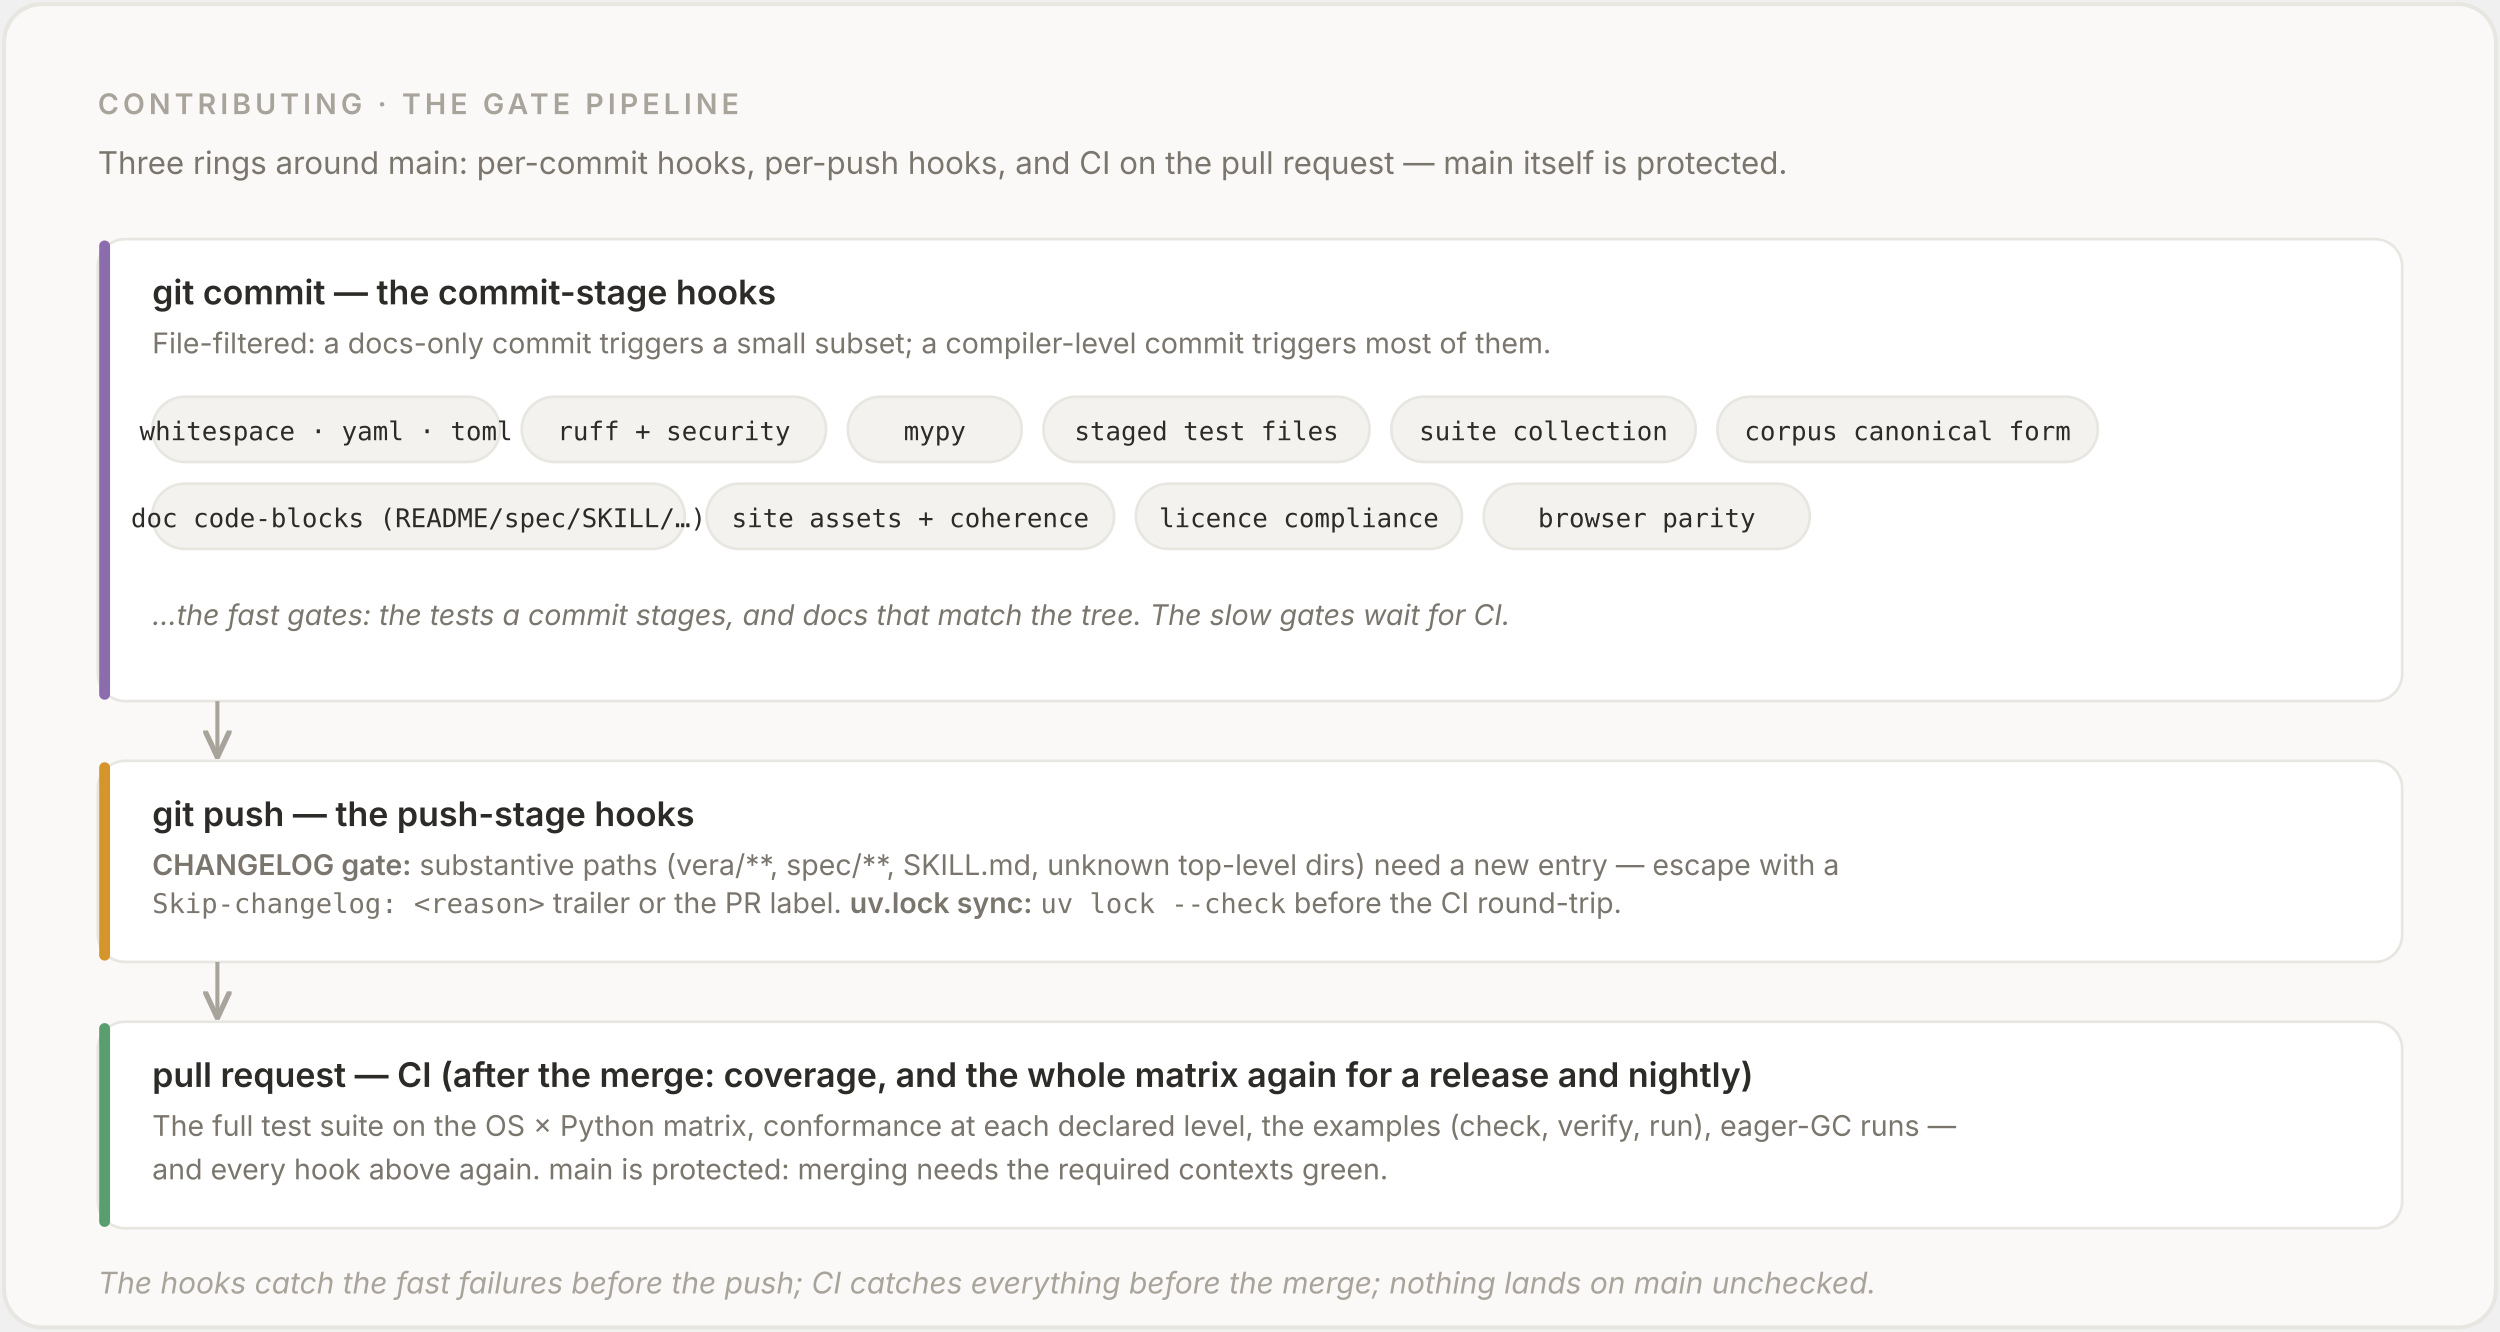
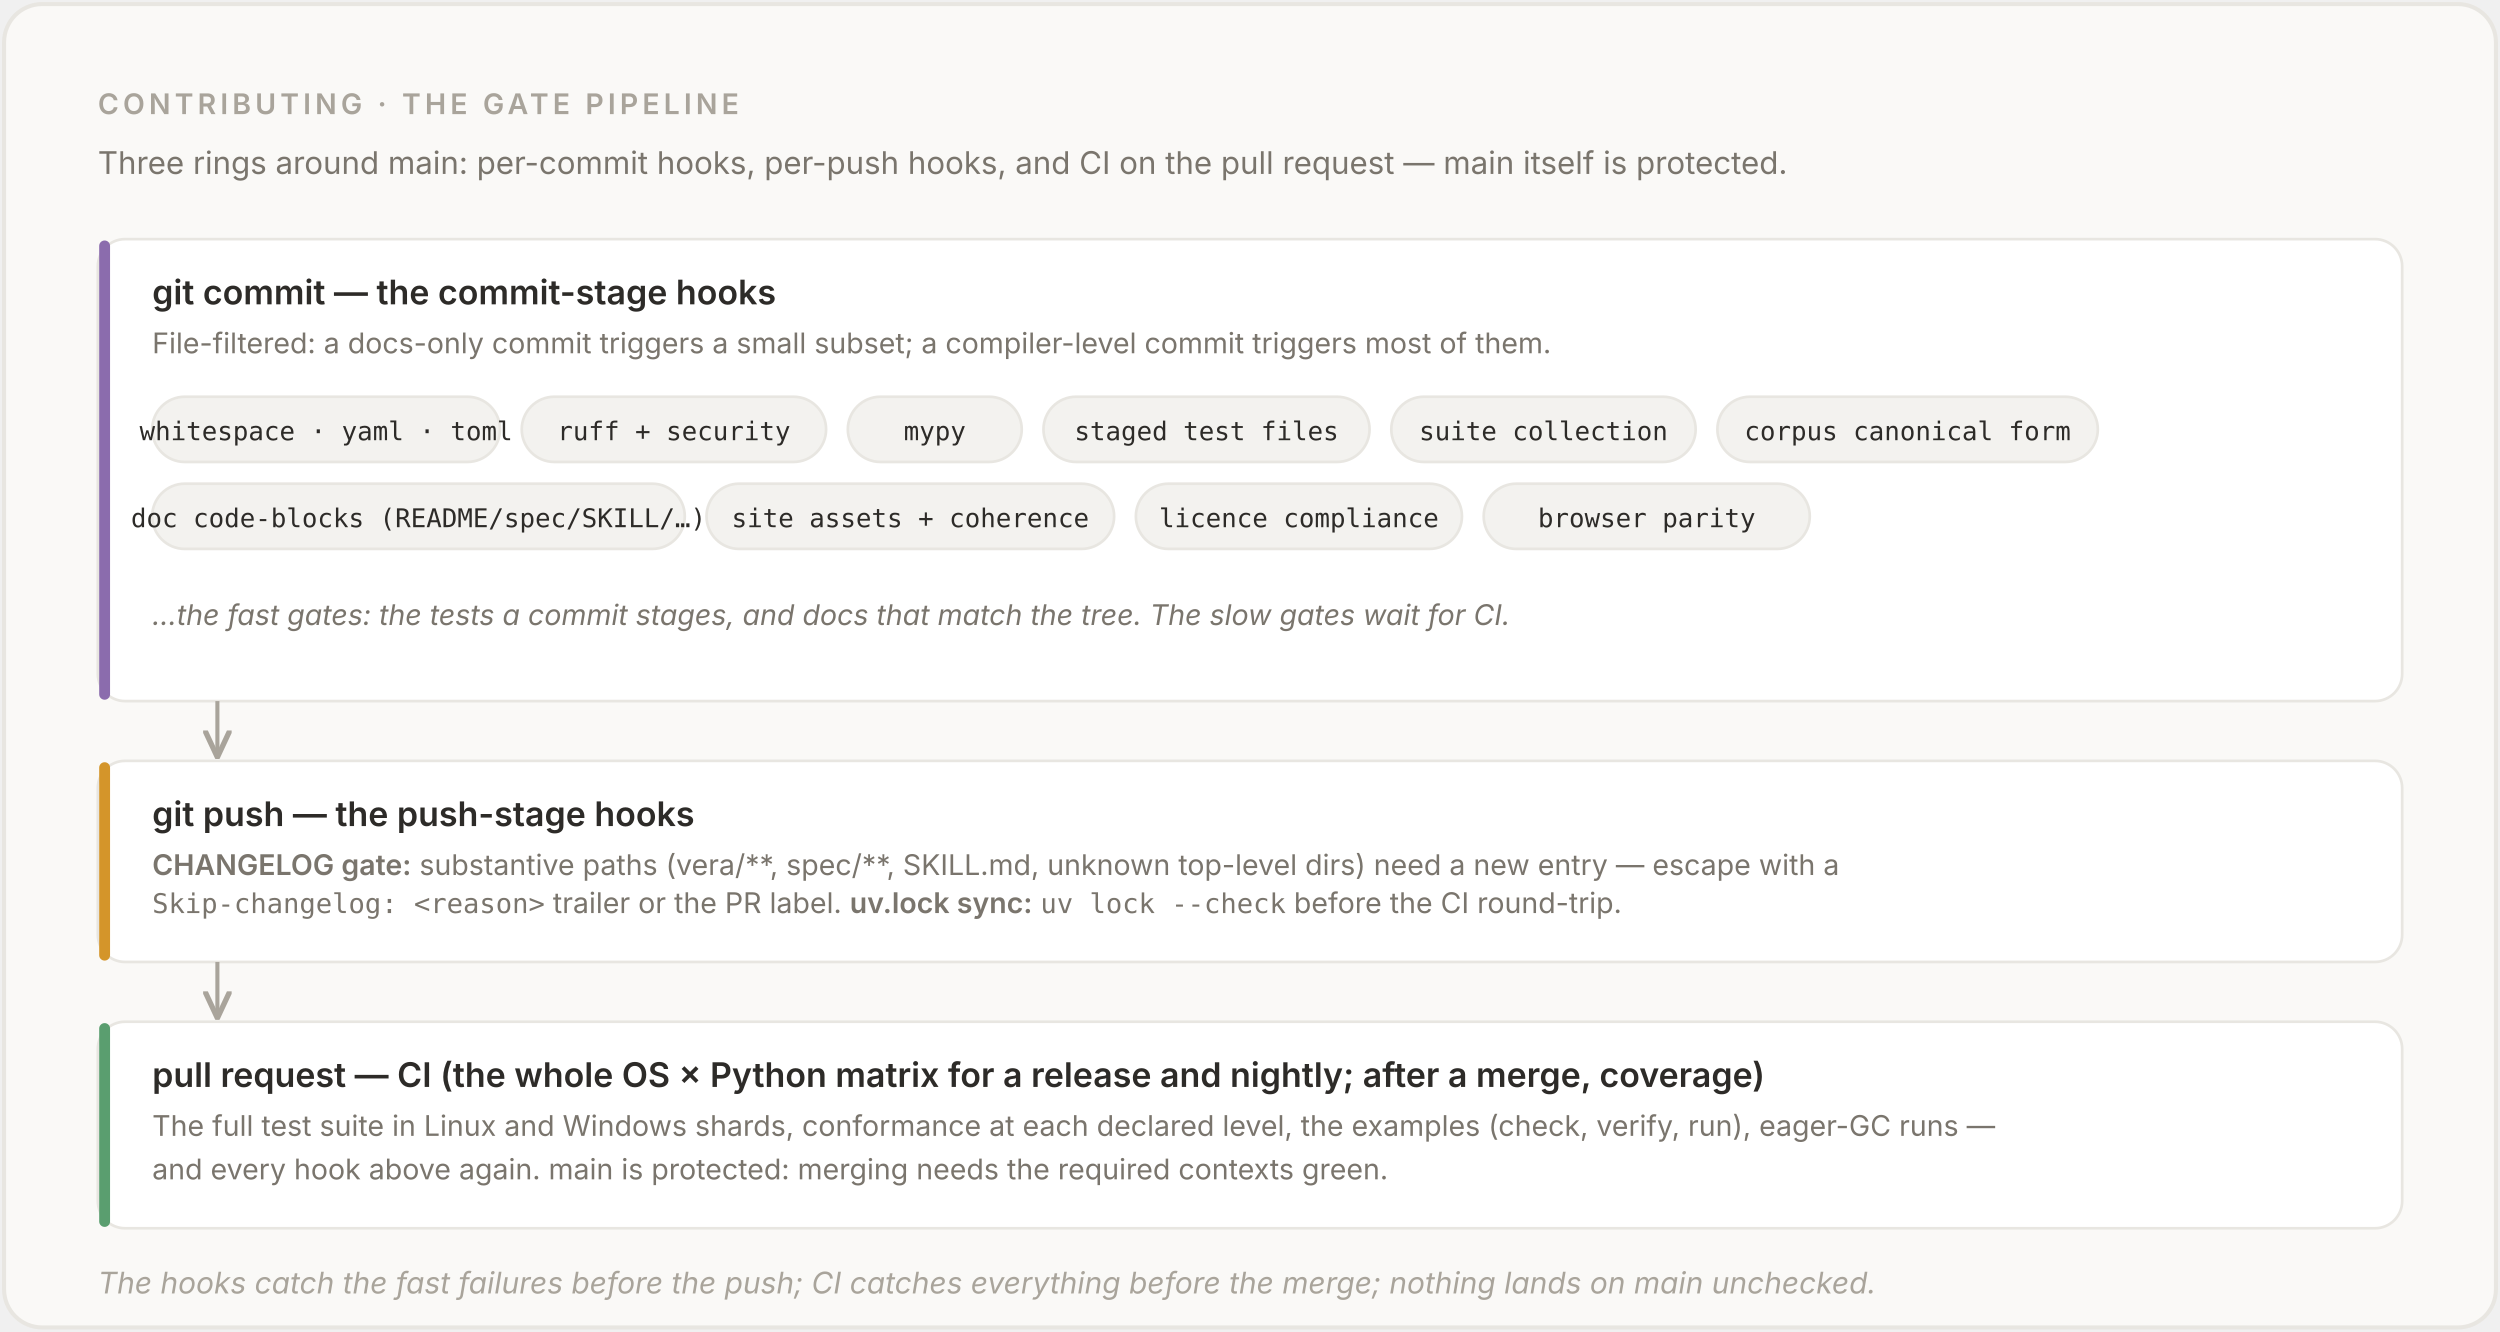
<svg xmlns="http://www.w3.org/2000/svg" width="920" height="490" viewBox="0 0 920 490" role="img" aria-labelledby="title">
  <defs>
    <marker id="arr" viewBox="0 0 8 8" refX="7" refY="4" markerWidth="7" markerHeight="7" orient="auto-start-reverse">
      <path d="M0,0.5 L7.5,4 L0,7.5" fill="none" stroke="#a9a49b" stroke-width="1.5" stroke-linecap="round" stroke-linejoin="round" />
    </marker>
    <style>
      .f  { font-family: -apple-system, BlinkMacSystemFont, 'Segoe UI', system-ui, sans-serif; }
      .m  { font-family: 'SF Mono', Menlo, Monaco, Consolas, monospace; }
      .micro { font-size: 10.5px; font-weight: 600; letter-spacing: 1.5px; fill: #a9a49b; }
      .sub { font-size: 11.5px; fill: #7a756d; }
      .card { fill: #ffffff; stroke: #e8e6e1; stroke-width: 1; }
      .t { font-size: 12.5px; font-weight: 600; fill: #2d2b28; }
      .d { font-size: 10.5px; fill: #7a756d; }
      .pill { fill: #f3f2ef; stroke: #e8e6e1; stroke-width: 1; }
      .pt { font-size: 9.5px; fill: #2d2b28; }
      .edge { fill: none; stroke: #a9a49b; stroke-width: 1.5; }
      .footi { font-size: 11px; font-style: italic; fill: #a9a49b; }
    </style>
  </defs>
  <rect x="1.5" y="1.5" width="917" height="487" rx="14" fill="#faf9f7" stroke="#e8e6e1" stroke-width="1.5" />
  <text class="f micro" x="36" y="42">CONTRIBUTING · THE GATE PIPELINE</text>
  <text class="f sub" x="36" y="64">Three rings around main: per-commit hooks, per-push hooks, and CI on the pull request — main itself is protected.</text>
  <g>
    <rect class="card" x="36" y="88" width="848" height="170" rx="10" />
    <rect x="36.5" y="88.5" width="4" height="169" rx="2" fill="#8b6cad" />
    <text class="f t" x="56" y="112">git commit — the commit-stage hooks</text>
    <text class="f d" x="56" y="130">File-filtered: a docs-only commit triggers a small subset; a compiler-level commit triggers most of them.</text>
    <rect class="pill" x="56" y="146" width="128" height="24" rx="12" />
    <text class="m pt" x="120" y="162" text-anchor="middle">whitespace · yaml · toml</text>
    <rect class="pill" x="192" y="146" width="112" height="24" rx="12" />
    <text class="m pt" x="248" y="162" text-anchor="middle">ruff + security</text>
    <rect class="pill" x="312" y="146" width="64" height="24" rx="12" />
    <text class="m pt" x="344" y="162" text-anchor="middle">mypy</text>
    <rect class="pill" x="384" y="146" width="120" height="24" rx="12" />
    <text class="m pt" x="444" y="162" text-anchor="middle">staged test files</text>
    <rect class="pill" x="512" y="146" width="112" height="24" rx="12" />
    <text class="m pt" x="568" y="162" text-anchor="middle">suite collection</text>
    <rect class="pill" x="632" y="146" width="140" height="24" rx="12" />
    <text class="m pt" x="702" y="162" text-anchor="middle">corpus canonical form</text>
    <rect class="pill" x="56" y="178" width="196" height="24" rx="12" />
    <text class="m pt" x="154" y="194" text-anchor="middle">doc code-blocks (README/spec/SKILL/…)</text>
    <rect class="pill" x="260" y="178" width="150" height="24" rx="12" />
    <text class="m pt" x="335" y="194" text-anchor="middle">site assets + coherence</text>
    <rect class="pill" x="418" y="178" width="120" height="24" rx="12" />
    <text class="m pt" x="478" y="194" text-anchor="middle">licence compliance</text>
    <rect class="pill" x="546" y="178" width="120" height="24" rx="12" />
    <text class="m pt" x="606" y="194" text-anchor="middle">browser parity</text>
    <text class="f d" x="56" y="230" font-style="italic" fill="#a9a49b">…the fast gates: the tests a commit stages, and docs that match the tree. The slow gates wait for CI.</text>
  </g>
  <line class="edge" x1="80" y1="258" x2="80" y2="278" marker-end="url(#arr)" />
  <g>
    <rect class="card" x="36" y="280" width="848" height="74" rx="10" />
    <rect x="36.5" y="280.5" width="4" height="73" rx="2" fill="#d4952a" />
    <text class="f t" x="56" y="304">git push — the push-stage hooks</text>
    <text class="f d" x="56" y="322">
      <tspan font-weight="600">CHANGELOG gate:</tspan> substantive paths (vera/**, spec/**, SKILL.md, unknown top-level dirs) need a new entry — escape with a</text>
    <text class="f d" x="56" y="336">
      <tspan class="m" font-size="10px">Skip-changelog: &lt;reason&gt;</tspan> trailer or the PR label. <tspan font-weight="600">uv.lock sync:</tspan>
      <tspan class="m" font-size="10px">uv lock --check</tspan> before the CI round-trip.</text>
  </g>
  <line class="edge" x1="80" y1="354" x2="80" y2="374" marker-end="url(#arr)" />
  <g>
    <rect class="card" x="36" y="376" width="848" height="76" rx="10" />
    <rect x="36.5" y="376.5" width="4" height="75" rx="2" fill="#5a9e6f" />
-     <text class="f t" x="56" y="400">pull request — CI (after the merge: coverage, and the whole matrix again for a release and nightly)</text>
-     <text class="f d" x="56" y="418">The full test suite on the OS × Python matrix, conformance at each declared level, the examples (check, verify, run), eager-GC runs —</text>
+     <text class="f t" x="56" y="400">pull request — CI (the whole OS × Python matrix for a release and nightly; after a merge, coverage)</text>
+     <text class="f d" x="56" y="418">The full test suite in Linux and Windows shards, conformance at each declared level, the examples (check, verify, run), eager-GC runs —</text>
    <text class="f d" x="56" y="434">and every hook above again. main is protected: merging needs the required contexts green.</text>
  </g>
  <text class="f footi" x="36" y="476">The hooks catch the fast failures before the push; CI catches everything before the merge; nothing lands on main unchecked.</text>
</svg>
